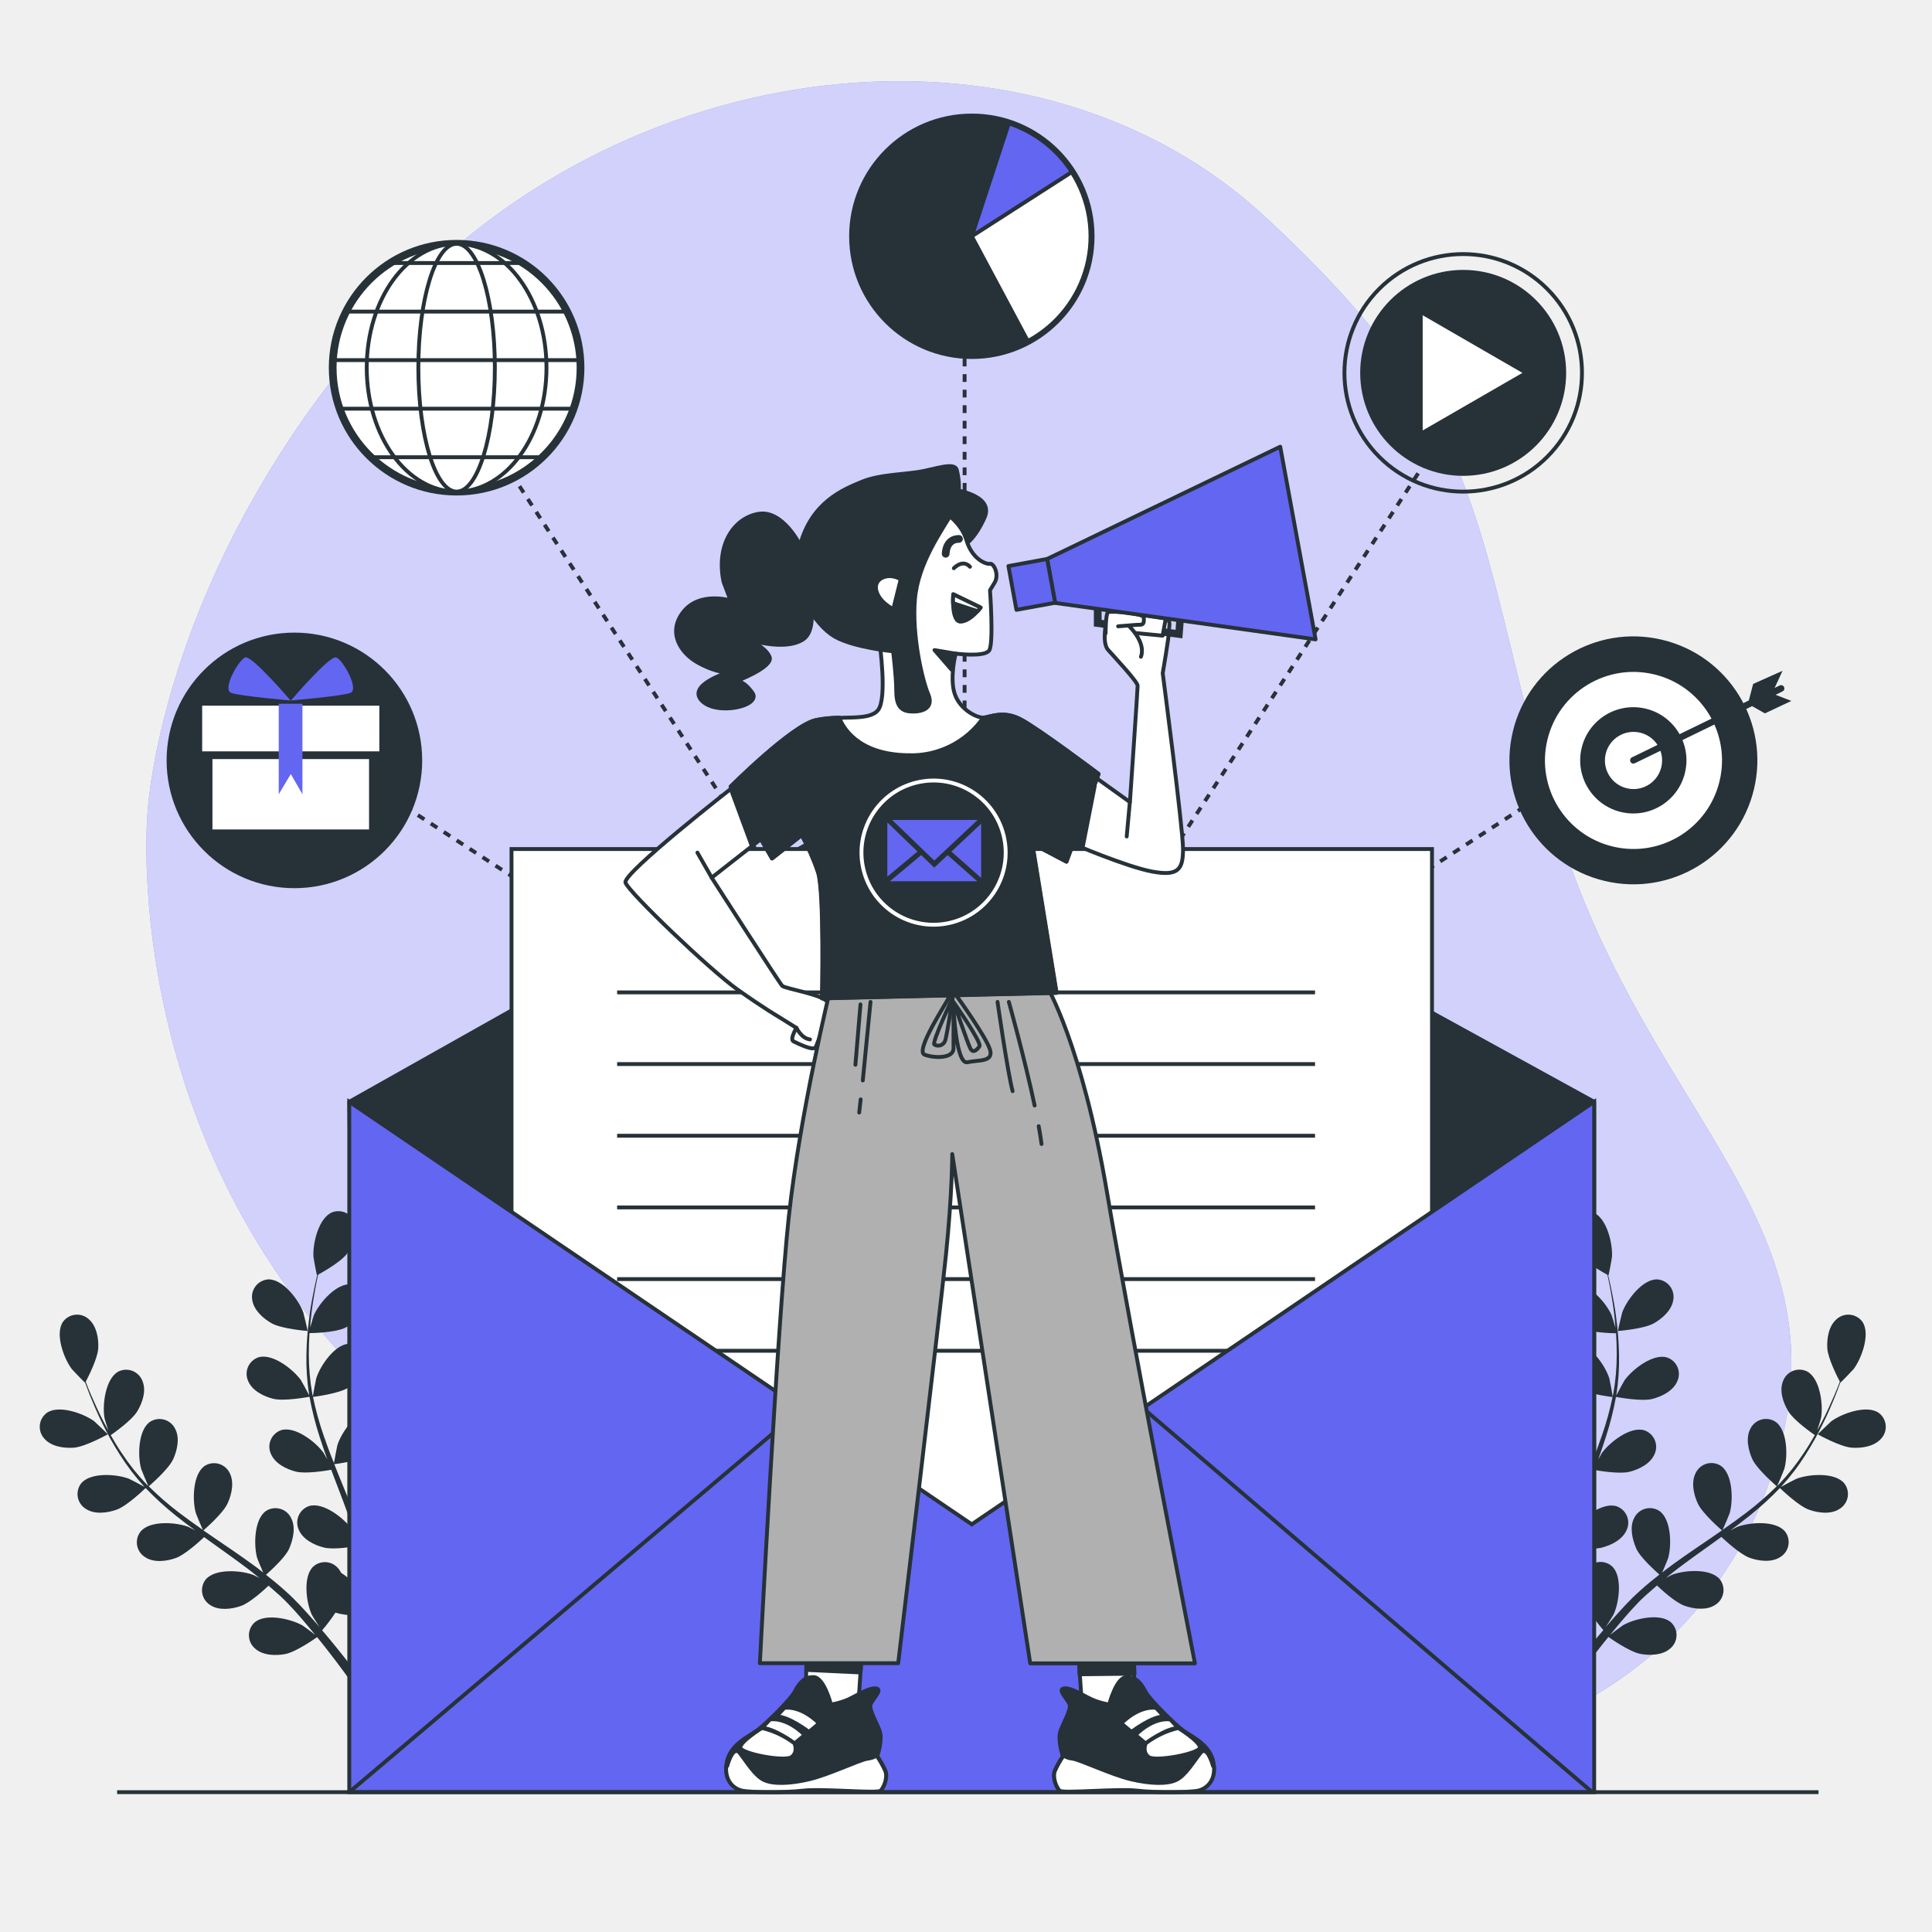
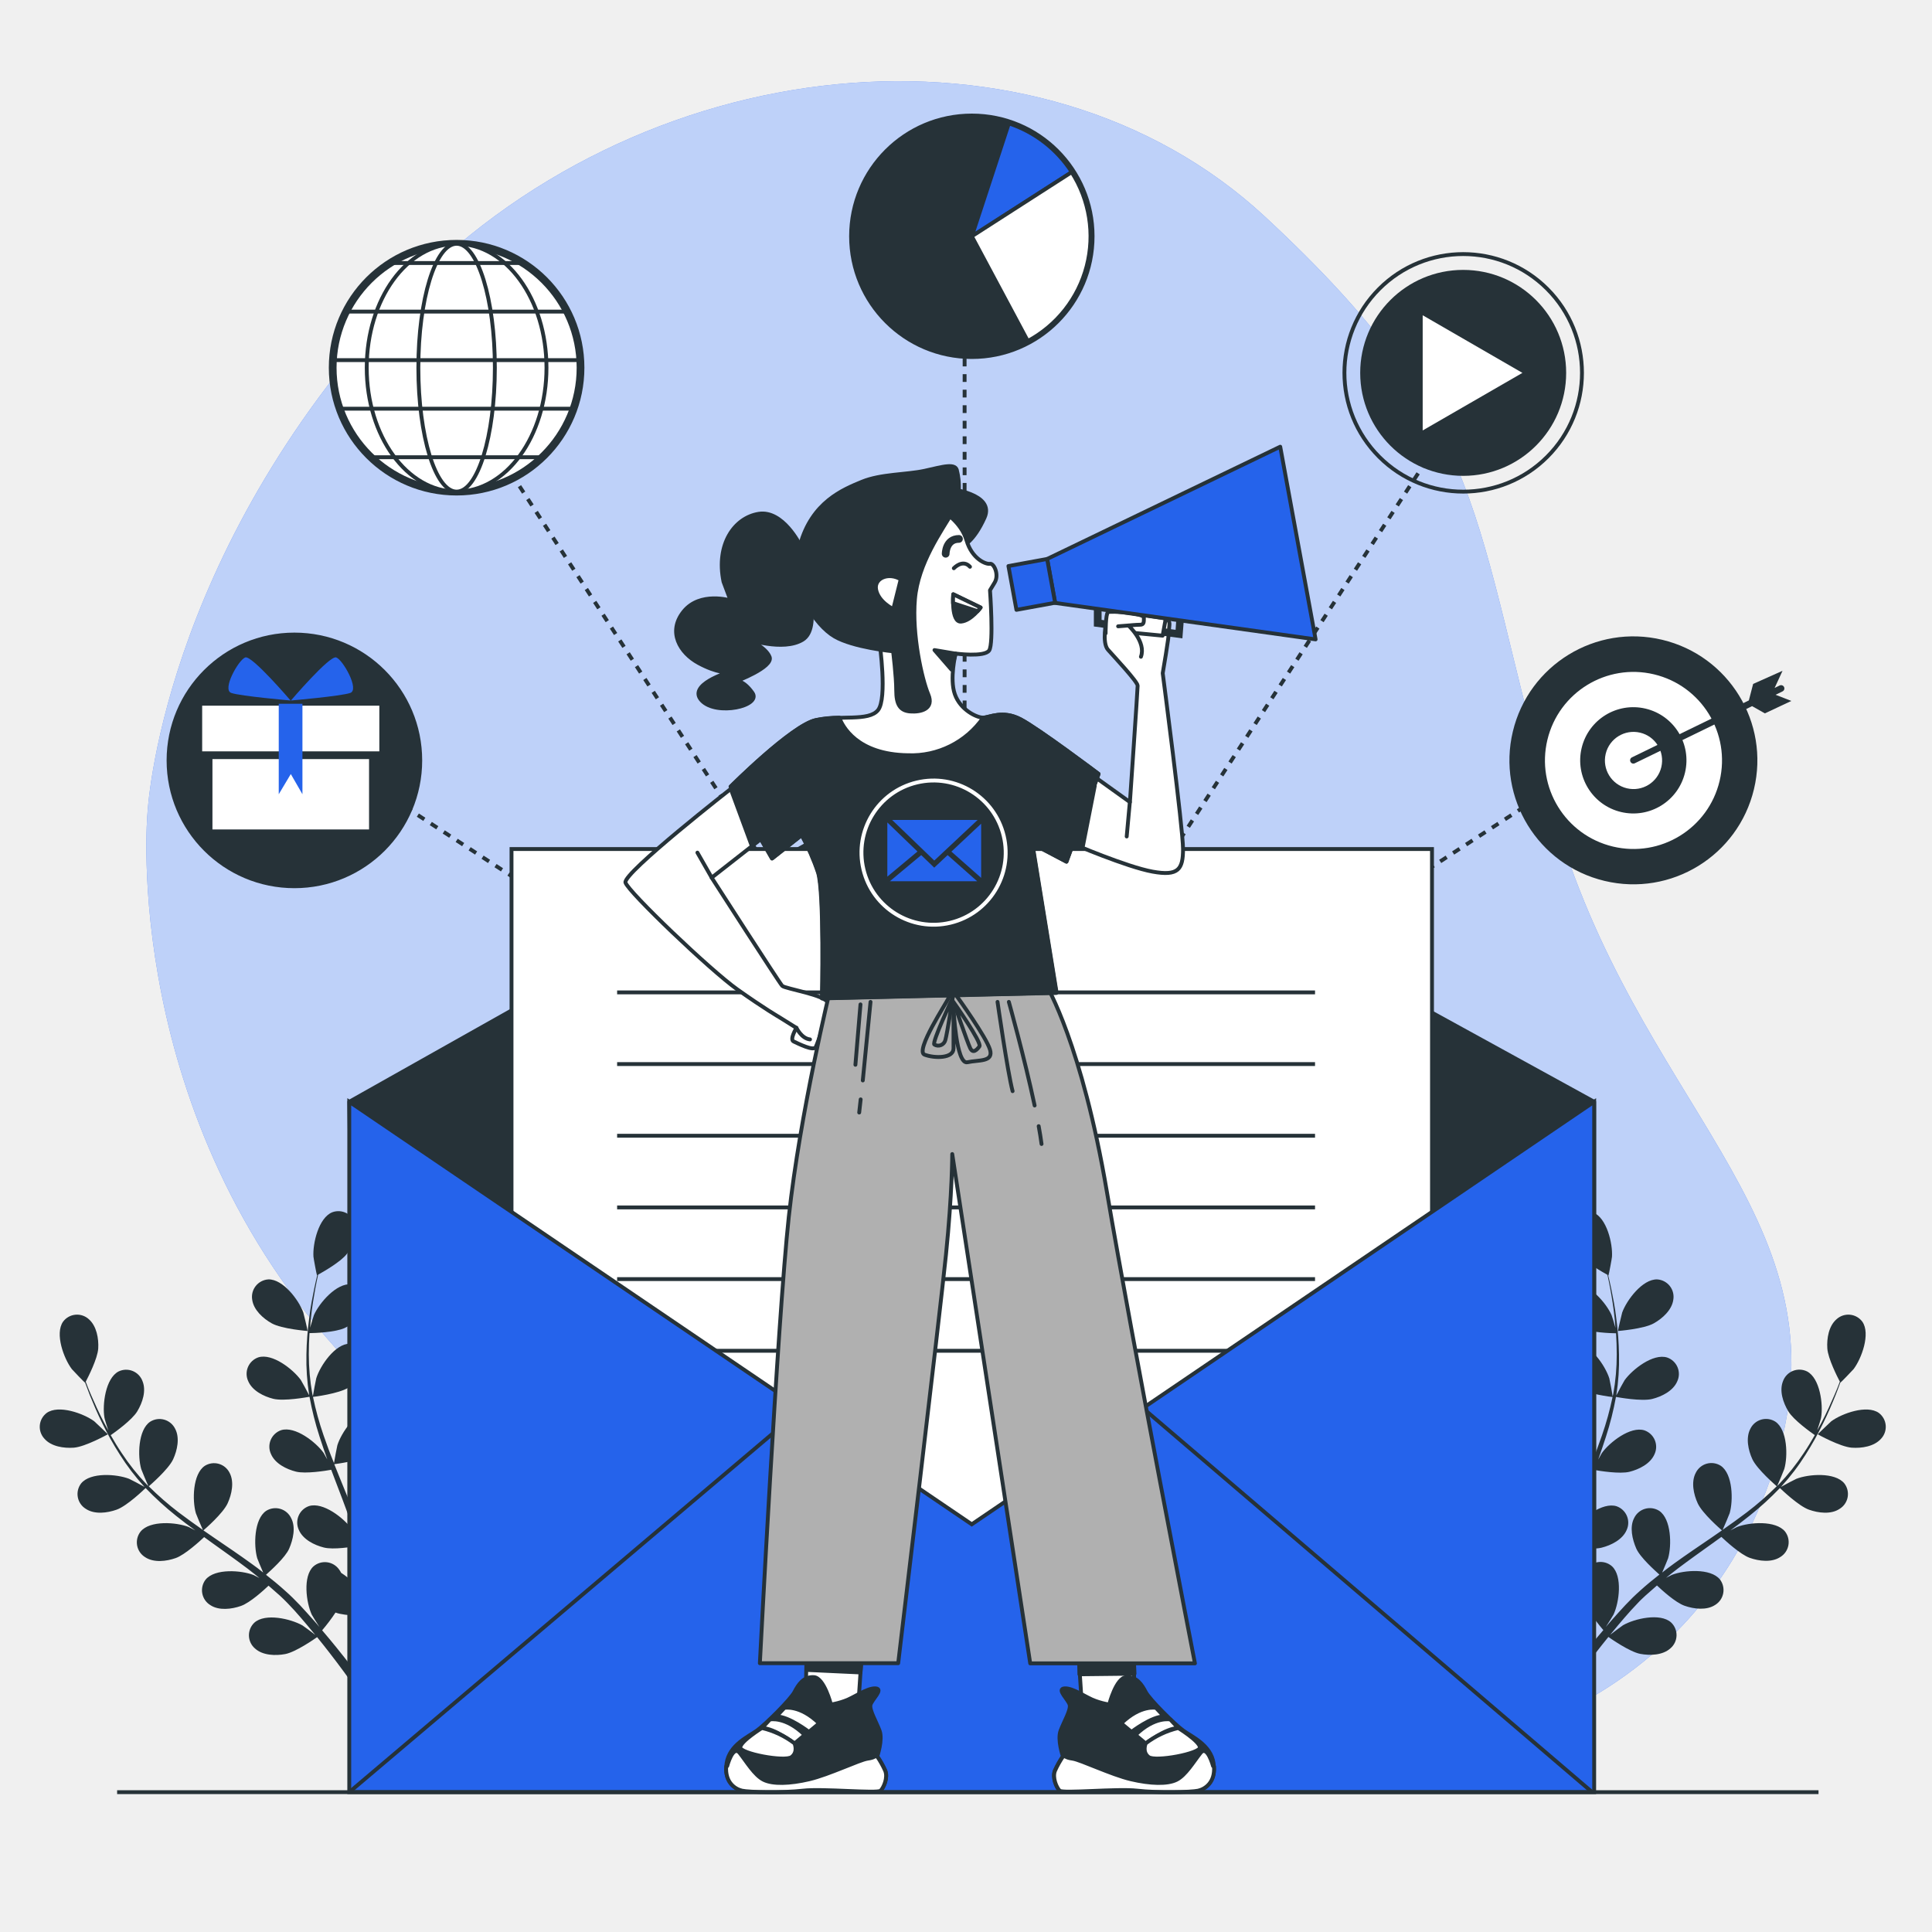
<svg xmlns="http://www.w3.org/2000/svg" viewBox="0 0 500 500">
  <g id="freepik--background-simple--inject-15">
-     <path d="M38.16,210.57S30.94,289,89.6,351.89s148.49,81.68,221,98.83,133.78-14.83,150-75.93-37.29-88.79-58.71-165S386.1,110.6,327.44,56.13,165.13,11.77,103.18,78,38.16,210.57,38.16,210.57Z" style="fill:#6366F1" />
+     <path d="M38.16,210.57S30.94,289,89.6,351.89s148.49,81.68,221,98.83,133.78-14.83,150-75.93-37.29-88.79-58.71-165S386.1,110.6,327.44,56.13,165.13,11.77,103.18,78,38.16,210.57,38.16,210.57Z" style="fill:#2563EB" />
    <path d="M38.16,210.57S30.94,289,89.6,351.89s148.49,81.68,221,98.83,133.78-14.83,150-75.93-37.29-88.79-58.71-165S386.1,110.6,327.44,56.13,165.13,11.77,103.18,78,38.16,210.57,38.16,210.57Z" style="fill:#fff;opacity:0.7" />
  </g>
  <g id="freepik--Plants--inject-15">
    <path d="M19.09,374.66c3-.22,8.82-3.47,8.83-3.47s-3.31-3.2-3.55-3.38c-2.73-2-9.19-4.35-12.29-2.14a4.5,4.5,0,0,0-.57,6.68C13.28,374.38,16.56,374.84,19.09,374.66Z" style="fill:#263238" />
    <path d="M30.16,390.71c2.7-.95,7.17-5.26,7.52-5.61a79.81,79.81,0,0,0,7.87,7.18c1.61,1.29,3.27,2.55,5,3.79-.86-.45-1.62-.85-1.73-.89-3.17-1.24-10-1.77-12.43,1.18A4.5,4.5,0,0,0,37.57,403c2.24,1.49,5.53,1.07,7.92.22s6.32-4.45,7.34-5.42c.65.47,1.29.95,1.94,1.41,3.13,2.24,6.27,4.46,9.28,6.73,1.06.8,2.07,1.63,3.09,2.45-.76-.4-1.4-.73-1.5-.77-3.17-1.24-10-1.77-12.43,1.18a4.51,4.51,0,0,0,1.22,6.6c2.24,1.48,5.53,1.06,7.92.22s5.94-4.11,7.15-5.25c1,.87,2,1.74,3,2.64.63.62,1.28,1.18,1.88,1.84l1.81,1.92c1.1,1.25,2.25,2.54,3.29,3.8.74.87,1.42,1.7,2.11,2.55-1-.81-3.13-2.35-3.31-2.46-3-1.7-9.63-3.27-12.46-.71a4.5,4.5,0,0,0,.2,6.7c2,1.8,5.31,1.89,7.8,1.42,2.75-.53,7.64-3.95,8.25-4.38,1.13,1.4,2.23,2.78,3.24,4.09,2.73,3.52,5,6.65,6.75,9.18l2.24-1.18c-1.86-2.56-4.28-5.78-7.22-9.4-1.15-1.43-2.41-2.93-3.71-4.46a47.49,47.49,0,0,0,3.46-4.59c2.71,1,8.28.81,9,.79.18,1.8.33,3.54.45,5.2.32,4.31.48,8.09.57,11.12l2.43-1.29c-.15-2.84-.38-6.22-.75-10-.17-1.83-.39-3.77-.64-5.77.7-.2,6.45-1.88,8.57-3.7,1.94-1.65,3.94-4.29,3.78-7a4.51,4.51,0,0,0-5.11-4.35c-3.75.61-6.72,6.8-7.23,10.16,0,.2-.12,2.39-.15,3.77-.1-.81-.2-1.6-.31-2.44-.23-1.66-.5-3.31-.78-5.08q-.25-1.27-.51-2.58c-.15-.87-.42-1.76-.63-2.65-.52-2.06-1.16-4.11-1.84-6.17,1.45-.19,6.59-1,8.76-2.31s4.54-3.65,4.79-6.32a4.52,4.52,0,0,0-4.39-5.08c-3.8,0-7.67,5.71-8.69,9-.06.21-.53,2.62-.76,3.95-.42-1.24-.83-2.47-1.3-3.7-1.34-3.56-2.82-7.12-4.27-10.68l-1.31-3.27c.52-.07,6.65-.86,9.08-2.36,2.16-1.34,4.54-3.65,4.78-6.32A4.51,4.51,0,0,0,96,365.08c-3.81,0-7.68,5.71-8.69,8.95-.08.25-.74,3.72-.87,4.61-1-2.4-1.89-4.81-2.71-7.21A80,80,0,0,1,81,361.51c.24,0,6.65-.83,9.14-2.37,2.15-1.34,4.53-3.65,4.78-6.32a4.51,4.51,0,0,0-4.38-5.08c-3.81,0-7.68,5.71-8.69,8.95-.08.26-.8,4-.88,4.68,0-.2-.1-.39-.14-.59a58.55,58.55,0,0,1-.91-10.28c0-1.9.06-3.72.18-5.49,1.21,0,6.73-.2,9.13-1.34s4.9-3.13,5.45-5.76a4.52,4.52,0,0,0-3.8-5.53c-3.79-.38-8.26,4.83-9.63,7.95-.07.17-.64,2-1,3.29.07-.79.12-1.62.2-2.38.29-2.87.74-5.47,1.15-7.78.24-1.31.49-2.48.73-3.58,1.18-.65,5.87-3.3,7.44-5.38s2.92-5,2.18-7.62A4.51,4.51,0,0,0,86,313.73c-3.54,1.4-5.1,8.09-4.88,11.48,0,.3.85,4.85.91,4.81l.07,0c-.25,1.05-.51,2.18-.77,3.43-.46,2.3-1,4.9-1.32,7.77a79.8,79.8,0,0,0-.71,9.31,58.79,58.79,0,0,0,.7,10.43s0,.08,0,.12c-.5-1-2-3.74-2.14-3.93-2-2.78-7.37-7-11-5.87a4.51,4.51,0,0,0-2.62,6.17c1.05,2.47,4,3.94,6.49,4.56,2.78.69,8.88-.44,9.37-.53a79.14,79.14,0,0,0,2.6,10.32c.63,2,1.32,3.94,2,5.9-.46-.85-.88-1.6-.95-1.7-2-2.78-7.37-7-11-5.87a4.51,4.51,0,0,0-2.62,6.17c1.05,2.48,4,3.94,6.48,4.56s7.73-.23,9.11-.48c.29.75.56,1.5.85,2.25,1.37,3.6,2.76,7.18,4,10.73.44,1.25.83,2.5,1.23,3.75-.41-.75-.77-1.38-.83-1.47-2-2.78-7.38-7-11-5.87a4.51,4.51,0,0,0-2.63,6.17c1.06,2.47,4,3.94,6.49,4.56s7.22-.16,8.86-.44c.37,1.29.74,2.58,1,3.85.18.87.42,1.7.56,2.58s.3,1.74.45,2.59c.22,1.66.47,3.37.65,5,.13,1.13.24,2.21.35,3.29-.43-1.25-1.31-3.68-1.41-3.88a17.59,17.59,0,0,0-6-6.44,5.69,5.69,0,0,0-.52-.85,4.51,4.51,0,0,0-6.66-.81c-2.8,2.58-1.85,9.38-.43,12.47.09.18,1.22,2.05,2,3.22-.54-.62-1-1.23-1.61-1.86-1.1-1.26-2.24-2.49-3.45-3.81l-1.85-1.88c-.6-.63-1.32-1.23-2-1.86-1.57-1.42-3.23-2.79-4.93-4.12,1.1-1,5-4.45,6-6.77s1.77-5.54.5-7.91A4.5,4.5,0,0,0,68.89,391c-3.16,2.13-3.26,9-2.32,12.27.06.2,1,2.47,1.54,3.7-1-.79-2-1.59-3.12-2.36-3.08-2.23-6.28-4.39-9.45-6.55l-2.9-2c.4-.34,5.07-4.38,6.27-7,1.06-2.31,1.77-5.54.5-7.91A4.49,4.49,0,0,0,53,379.36c-3.16,2.12-3.26,9-2.31,12.26.07.24,1.43,3.51,1.81,4.32-2.12-1.48-4.22-3-6.24-4.52a79.82,79.82,0,0,1-7.76-6.76c.18-.16,5.09-4.36,6.31-7,1.06-2.3,1.78-5.54.51-7.91a4.51,4.51,0,0,0-6.46-1.81c-3.16,2.13-3.26,9-2.31,12.26.07.26,1.54,3.77,1.85,4.38l-.44-.41a57.56,57.56,0,0,1-6.43-8.07c-1.07-1.58-2-3.14-2.88-4.68,1-.69,5.5-3.89,6.87-6.16s2.37-5.31,1.37-7.8a4.51,4.51,0,0,0-6.22-2.52c-3.37,1.77-4.22,8.59-3.64,11.94,0,.18.55,2,1,3.31-.38-.7-.79-1.42-1.14-2.1-1.34-2.55-2.41-5-3.34-7.11-.51-1.23-1-2.35-1.36-3.4.62-1.18,3.07-6,3.23-8.58S25,343.17,23,341.42a4.51,4.51,0,0,0-6.68.63c-2.18,3.12.21,9.56,2.27,12.27.18.24,3.38,3.57,3.41,3.51l0-.07c.37,1,.78,2.11,1.24,3.29.89,2.17,1.91,4.62,3.19,7.21A79.58,79.58,0,0,0,31,376.42a59,59,0,0,0,6.33,8.31l.09.09c-1-.56-3.73-2-4-2.1-3.17-1.24-10-1.77-12.42,1.18a4.5,4.5,0,0,0,1.21,6.59C24.48,392,27.76,391.56,30.16,390.71Z" style="fill:#263238" />
    <path d="M79.6,344.46c.07,0-1-4.5-1.1-4.78-1.15-3.2-5.26-8.7-9.07-8.57a4.52,4.52,0,0,0-4.16,5.26c.37,2.67,2.84,4.87,5.06,6.11C72.93,343.94,79.59,344.46,79.6,344.46Z" style="fill:#263238" />
    <path d="M479.23,374.66c-3-.22-8.82-3.47-8.82-3.47s3.31-3.2,3.54-3.38c2.73-2,9.2-4.35,12.3-2.14a4.5,4.5,0,0,1,.56,6.68C485,374.38,481.76,374.84,479.23,374.66Z" style="fill:#263238" />
    <path d="M468.17,390.71c-2.7-.95-7.17-5.26-7.53-5.61a78.69,78.69,0,0,1-7.87,7.18c-1.61,1.29-3.27,2.55-4.95,3.79.85-.45,1.62-.85,1.73-.89,3.17-1.24,10-1.77,12.42,1.18a4.5,4.5,0,0,1-1.22,6.59c-2.24,1.49-5.52,1.07-7.92.22s-6.32-4.45-7.33-5.42l-1.95,1.41c-3.13,2.24-6.26,4.46-9.27,6.73-1.06.8-2.08,1.63-3.1,2.45.76-.4,1.4-.73,1.51-.77,3.16-1.24,10-1.77,12.42,1.18a4.51,4.51,0,0,1-1.22,6.6c-2.24,1.48-5.53,1.06-7.92.22s-5.94-4.11-7.15-5.25c-1,.87-2,1.74-3,2.64-.64.62-1.29,1.18-1.89,1.84s-1.21,1.28-1.8,1.92c-1.11,1.25-2.25,2.54-3.3,3.8-.73.87-1.42,1.7-2.11,2.55,1.05-.81,3.13-2.35,3.32-2.46,2.94-1.7,9.63-3.27,12.45-.71a4.5,4.5,0,0,1-.2,6.7c-2,1.8-5.3,1.89-7.8,1.42-2.74-.53-7.63-3.95-8.24-4.38-1.14,1.4-2.23,2.78-3.25,4.09-2.72,3.52-5,6.65-6.75,9.18L404,435.73c1.86-2.56,4.29-5.78,7.22-9.4,1.15-1.43,2.41-2.93,3.72-4.46a48.72,48.72,0,0,1-3.47-4.59c-2.71,1-8.28.81-9,.79-.17,1.8-.33,3.54-.45,5.2-.32,4.31-.48,8.09-.56,11.12l-2.44-1.29c.15-2.84.39-6.22.75-10,.18-1.83.4-3.77.64-5.77-.7-.2-6.44-1.88-8.57-3.7-1.93-1.65-3.93-4.29-3.77-7a4.5,4.5,0,0,1,5.1-4.35c3.76.61,6.72,6.8,7.23,10.16,0,.2.12,2.39.15,3.77.11-.81.2-1.6.32-2.44.22-1.66.49-3.31.78-5.08.16-.85.33-1.71.5-2.58s.42-1.76.63-2.65c.53-2.06,1.16-4.11,1.84-6.17-1.45-.19-6.59-1-8.76-2.31s-4.54-3.65-4.78-6.32a4.51,4.51,0,0,1,4.38-5.08c3.81,0,7.68,5.71,8.69,9,.07.21.53,2.62.76,3.95.42-1.24.84-2.47,1.3-3.7,1.35-3.56,2.82-7.12,4.27-10.68.45-1.09.88-2.18,1.31-3.27-.51-.07-6.65-.86-9.08-2.36-2.15-1.34-4.53-3.65-4.78-6.32a4.51,4.51,0,0,1,4.38-5.08c3.81,0,7.68,5.71,8.7,8.95.07.25.74,3.72.86,4.61,1-2.4,1.89-4.81,2.72-7.21a79.88,79.88,0,0,0,2.74-9.92c-.24,0-6.64-.83-9.13-2.37-2.16-1.34-4.54-3.65-4.79-6.32a4.52,4.52,0,0,1,4.39-5.08c3.81,0,7.67,5.71,8.69,8.95.08.26.79,4,.87,4.68,0-.2.11-.39.14-.59a57.61,57.61,0,0,0,.91-10.28c0-1.9-.06-3.72-.18-5.49-1.21,0-6.73-.2-9.12-1.34s-4.91-3.13-5.45-5.76a4.51,4.51,0,0,1,3.8-5.53c3.79-.38,8.26,4.83,9.62,7.95.08.17.64,2,1,3.29-.07-.79-.12-1.62-.2-2.38-.29-2.87-.73-5.47-1.15-7.78-.24-1.31-.49-2.48-.73-3.58-1.17-.65-5.86-3.3-7.43-5.38s-2.92-5-2.19-7.62a4.51,4.51,0,0,1,5.92-3.15c3.54,1.4,5.1,8.09,4.88,11.48,0,.3-.85,4.85-.91,4.81l-.07,0c.25,1.05.52,2.18.78,3.43.46,2.3,1,4.9,1.32,7.77a79.89,79.89,0,0,1,.7,9.31,58.76,58.76,0,0,1-.69,10.43l0,.12c.5-1,2-3.74,2.14-3.93,2-2.78,7.37-7,11-5.87a4.5,4.5,0,0,1,2.62,6.17c-1.05,2.47-4,3.94-6.48,4.56-2.78.69-8.89-.44-9.38-.53a79.14,79.14,0,0,1-2.6,10.32c-.63,2-1.32,3.94-2,5.9.46-.85.88-1.6.95-1.7,2-2.78,7.38-7,11-5.87a4.51,4.51,0,0,1,2.63,6.17c-1.06,2.48-4,3.94-6.49,4.56s-7.73-.23-9.11-.48l-.84,2.25c-1.38,3.6-2.77,7.18-4,10.73-.44,1.25-.83,2.5-1.22,3.75.41-.75.76-1.38.82-1.47,2-2.78,7.38-7,11-5.87a4.51,4.51,0,0,1,2.62,6.17c-1.06,2.47-4,3.94-6.49,4.56s-7.22-.16-8.86-.44c-.36,1.29-.73,2.58-1,3.85-.18.87-.42,1.7-.55,2.58s-.3,1.74-.45,2.59c-.23,1.66-.47,3.37-.65,5-.14,1.13-.25,2.21-.36,3.29.43-1.25,1.32-3.68,1.41-3.88A17.54,17.54,0,0,1,410,407a4.41,4.41,0,0,1,.52-.85,4.5,4.5,0,0,1,6.65-.81c2.8,2.58,1.86,9.38.43,12.47-.09.18-1.22,2.05-2,3.22.54-.62,1.06-1.23,1.62-1.86,1.1-1.26,2.23-2.49,3.45-3.81l1.84-1.88c.61-.63,1.33-1.23,2-1.86,1.57-1.42,3.23-2.79,4.94-4.12-1.1-1-5-4.45-6-6.77s-1.78-5.54-.51-7.91a4.51,4.51,0,0,1,6.46-1.82c3.16,2.13,3.25,9,2.31,12.27-.06.2-1,2.47-1.54,3.7,1-.79,2.05-1.59,3.12-2.36,3.09-2.23,6.28-4.39,9.46-6.55l2.89-2c-.39-.34-5.07-4.38-6.27-7-1.06-2.31-1.77-5.54-.5-7.91a4.5,4.5,0,0,1,6.46-1.81c3.15,2.12,3.25,9,2.31,12.26-.07.24-1.43,3.51-1.82,4.32,2.13-1.48,4.23-3,6.24-4.52a78.65,78.65,0,0,0,7.76-6.76c-.18-.16-5.08-4.36-6.31-7-1.06-2.3-1.77-5.54-.5-7.91a4.5,4.5,0,0,1,6.45-1.81c3.16,2.13,3.26,9,2.31,12.26-.07.26-1.53,3.77-1.84,4.38l.44-.41a58.21,58.21,0,0,0,6.42-8.07c1.07-1.58,2-3.14,2.88-4.68-1-.69-5.5-3.89-6.86-6.16s-2.37-5.31-1.37-7.8a4.51,4.51,0,0,1,6.22-2.52c3.37,1.77,4.22,8.59,3.64,11.94,0,.18-.56,2-1,3.31.38-.7.79-1.42,1.15-2.1,1.34-2.55,2.4-5,3.33-7.11.52-1.23,1-2.35,1.37-3.4-.63-1.18-3.07-6-3.24-8.58s.35-5.81,2.38-7.56a4.51,4.51,0,0,1,6.68.63c2.18,3.12-.21,9.56-2.26,12.27-.18.24-3.39,3.57-3.42,3.51l0-.07c-.36,1-.77,2.11-1.24,3.29-.88,2.17-1.9,4.62-3.19,7.21a79.58,79.58,0,0,1-4.55,8.16,57.49,57.49,0,0,1-6.33,8.31l-.09.09c1-.56,3.73-2,4-2.1,3.16-1.24,10-1.77,12.42,1.18a4.5,4.5,0,0,1-1.22,6.59C473.85,392,470.56,391.56,468.17,390.71Z" style="fill:#263238" />
    <path d="M418.73,344.46c-.07,0,1-4.5,1.09-4.78,1.15-3.2,5.27-8.7,9.07-8.57a4.51,4.51,0,0,1,4.16,5.26c-.36,2.67-2.84,4.87-5.05,6.11C425.4,343.94,418.73,344.46,418.73,344.46Z" style="fill:#263238" />
  </g>
  <g id="freepik--Icons--inject-15">
    <line x1="92.23" y1="200.6" x2="93.06" y2="201.15" style="fill:none;stroke:#263238;stroke-miterlimit:10" />
    <line x1="94.74" y1="202.24" x2="247.97" y2="301.87" style="fill:none;stroke:#263238;stroke-miterlimit:10;stroke-dasharray:1.998,1.998" />
    <polyline points="248.81 302.42 249.64 302.96 249.1 302.13" style="fill:none;stroke:#263238;stroke-miterlimit:10" />
    <line x1="248.02" y1="300.46" x2="116.58" y2="98.36" style="fill:none;stroke:#263238;stroke-miterlimit:10;stroke-dasharray:1.984,1.984" />
    <line x1="116.03" y1="97.53" x2="115.49" y2="96.69" style="fill:none;stroke:#263238;stroke-miterlimit:10" />
    <line x1="407.06" y1="200.6" x2="406.23" y2="201.15" style="fill:none;stroke:#263238;stroke-miterlimit:10" />
    <line x1="404.55" y1="202.24" x2="251.32" y2="301.87" style="fill:none;stroke:#263238;stroke-miterlimit:10;stroke-dasharray:1.998,1.998" />
    <polyline points="250.48 302.42 249.64 302.96 250.19 302.13" style="fill:none;stroke:#263238;stroke-miterlimit:10" />
    <line x1="251.27" y1="300.46" x2="382.71" y2="98.36" style="fill:none;stroke:#263238;stroke-miterlimit:10;stroke-dasharray:1.984,1.984" />
    <line x1="383.25" y1="97.53" x2="383.8" y2="96.69" style="fill:none;stroke:#263238;stroke-miterlimit:10" />
    <line x1="249.64" y1="65.67" x2="249.64" y2="66.67" style="fill:none;stroke:#263238;stroke-miterlimit:10" />
    <line x1="249.64" y1="68.68" x2="249.64" y2="300.96" style="fill:none;stroke:#263238;stroke-miterlimit:10;stroke-dasharray:2.011,2.011" />
    <line x1="249.64" y1="301.96" x2="249.64" y2="302.96" style="fill:none;stroke:#263238;stroke-miterlimit:10" />
    <circle cx="251.51" cy="61.15" r="30.75" style="fill:#263238;stroke:#263238;stroke-miterlimit:10;stroke-width:2px" />
-     <path d="M251.51,61.15l25.88-16.6a30.82,30.82,0,0,0-16.3-12.62Z" style="fill:#6366F1;stroke:#263238;stroke-miterlimit:10" />
+     <path d="M251.51,61.15l25.88-16.6a30.82,30.82,0,0,0-16.3-12.62Z" style="fill:#2563EB;stroke:#263238;stroke-miterlimit:10" />
    <path d="M251.51,61.15,266,88.26a30.75,30.75,0,0,0,11.35-43.71Z" style="fill:#fff;stroke:#263238;stroke-miterlimit:10" />
    <circle cx="378.67" cy="96.5" r="30.74" transform="translate(42.68 296.02) rotate(-45)" style="fill:none;stroke:#263238;stroke-miterlimit:10" />
    <circle cx="378.67" cy="96.5" r="26.65" style="fill:#263238" />
    <polygon points="394 96.5 368.19 81.59 368.19 111.4 394 96.5" style="fill:#fff" />
    <circle cx="422.72" cy="196.79" r="32.08" transform="translate(132.88 562.03) rotate(-76.53)" style="fill:#263238" />
    <circle cx="422.72" cy="196.79" r="22.91" transform="translate(133.22 562.31) rotate(-76.58)" style="fill:#fff" />
    <circle cx="422.72" cy="196.79" r="13.75" transform="translate(133.56 562.58) rotate(-76.64)" style="fill:#263238" />
    <circle cx="422.72" cy="196.79" r="7.4" transform="translate(133.8 562.77) rotate(-76.67)" style="fill:#fff" />
    <path d="M463.6,181.4l-4.08-1.59,1.78-.87a.85.85,0,1,0-.74-1.53l-1.29.63,2.05-4.44L453.71,177l-1.11,4.27L422.35,196a.85.85,0,0,0-.39,1.14.83.83,0,0,0,1.13.39l30.35-14.78,3.31,1.87Z" style="fill:#263238" />
    <circle cx="118.17" cy="95.16" r="32.07" style="fill:#fff;stroke:#263238;stroke-miterlimit:10;stroke-width:2px" />
    <ellipse cx="118.17" cy="95.16" rx="23.26" ry="32.07" style="fill:#fff;stroke:#263238;stroke-miterlimit:10" />
    <ellipse cx="118.17" cy="95.16" rx="9.9" ry="32.07" style="fill:#fff;stroke:#263238;stroke-miterlimit:10" />
    <line x1="101.18" y1="68.07" x2="135.73" y2="68.07" style="fill:none;stroke:#263238;stroke-miterlimit:10" />
    <line x1="89.56" y1="80.64" x2="146.73" y2="80.64" style="fill:none;stroke:#263238;stroke-miterlimit:10" />
    <line x1="86.26" y1="93.2" x2="150.18" y2="93.2" style="fill:none;stroke:#263238;stroke-miterlimit:10" />
    <line x1="87.67" y1="105.77" x2="148.3" y2="105.77" style="fill:none;stroke:#263238;stroke-miterlimit:10" />
    <line x1="96.31" y1="118.33" x2="140.6" y2="118.33" style="fill:none;stroke:#263238;stroke-miterlimit:10" />
    <circle cx="76.19" cy="196.79" r="32.07" style="fill:#263238;stroke:#263238;stroke-miterlimit:10;stroke-width:2px" />
    <rect x="53.98" y="181.63" width="42.53" height="34.03" style="fill:#fff;stroke:#263238;stroke-miterlimit:10;stroke-width:2px" />
    <rect x="51.32" y="181.63" width="47.85" height="13.82" style="fill:#fff;stroke:#263238;stroke-miterlimit:10;stroke-width:2px" />
-     <path d="M75.2,181.29s-10-11.71-11.71-11.15-6.13,8.36-3.62,9.2S75.2,181.29,75.2,181.29Z" style="fill:#6366F1" />
-     <path d="M75.29,181.29s10-11.71,11.71-11.15,6.14,8.36,3.63,9.2S75.29,181.29,75.29,181.29Z" style="fill:#6366F1" />
-     <polygon points="78.27 205.55 75.26 200.32 72.14 205.55 72.14 182.13 78.27 182.13 78.27 205.55" style="fill:#6366F1" />
+     <path d="M75.2,181.29s-10-11.71-11.71-11.15-6.13,8.36-3.62,9.2S75.2,181.29,75.2,181.29Z" style="fill:#2563EB" />
+     <path d="M75.29,181.29s10-11.71,11.71-11.15,6.14,8.36,3.63,9.2S75.29,181.29,75.29,181.29Z" style="fill:#2563EB" />
+     <polygon points="78.27 205.55 75.26 200.32 72.14 205.55 72.14 182.13 78.27 182.13 78.27 205.55" style="fill:#2563EB" />
  </g>
  <g id="freepik--Mail--inject-15">
    <polygon points="90.39 285.14 249.53 195.57 412.57 285.14 412.57 414.99 92.35 414.99 90.39 285.14" style="fill:#263238;stroke:#263238;stroke-linecap:round;stroke-linejoin:round" />
    <rect x="132.38" y="219.73" width="238.22" height="211.86" style="fill:#fff;stroke:#263238;stroke-miterlimit:10" />
    <line x1="159.71" y1="256.83" x2="340.33" y2="256.83" style="fill:none;stroke:#263238;stroke-miterlimit:10" />
    <line x1="159.71" y1="275.38" x2="340.33" y2="275.38" style="fill:none;stroke:#263238;stroke-miterlimit:10" />
    <line x1="159.71" y1="293.93" x2="340.33" y2="293.93" style="fill:none;stroke:#263238;stroke-miterlimit:10" />
    <line x1="159.71" y1="312.48" x2="340.33" y2="312.48" style="fill:none;stroke:#263238;stroke-miterlimit:10" />
    <line x1="159.71" y1="331.03" x2="340.33" y2="331.03" style="fill:none;stroke:#263238;stroke-miterlimit:10" />
    <line x1="159.71" y1="349.58" x2="340.33" y2="349.58" style="fill:none;stroke:#263238;stroke-miterlimit:10" />
-     <polygon points="412.57 463.81 90.39 463.81 90.39 285.14 251.49 394.49 412.57 285.14 412.57 463.81" style="fill:#6366F1;stroke:#263238;stroke-miterlimit:10" />
+     <polygon points="412.57 463.81 90.39 463.81 90.39 285.14 251.49 394.49 412.57 285.14 412.57 463.81" style="fill:#2563EB;stroke:#263238;stroke-miterlimit:10" />
    <line x1="90.39" y1="463.81" x2="207.53" y2="364.6" style="fill:none;stroke:#263238;stroke-miterlimit:10" />
    <line x1="412.06" y1="463.81" x2="295.79" y2="364.44" style="fill:none;stroke:#263238;stroke-miterlimit:10" />
  </g>
  <g id="freepik--Character--inject-15">
    <path d="M286.33,160.67s-1.21,5.66.41,7.48,7.68,8.29,7.68,9.3-2,30.13-2,30.13l-9.3-6.67-5.66,17.39s14.15,6.07,20.83,7.28,7.88-.61,7.88-5.86-5.26-45.5-5.26-45.5,1.62-9.3,1.62-10.92.61-2.43-.81-3.24-12.94-2-12.94-2S286.33,159.05,286.33,160.67Z" style="fill:#fff;stroke:#263238;stroke-linecap:round;stroke-linejoin:round" />
    <polygon points="283.33 203.36 280.26 218.94 277.44 218.3 283.33 203.36" style="fill:#263238;stroke:#263238;stroke-linecap:round;stroke-linejoin:round" />
    <path d="M306,165.21l-22.91-3.08v-5.71a1,1,0,0,1,2,0v4L304.24,163l.33-4.62a1,1,0,1,1,1.95.14Z" style="fill:#263238" />
    <polygon points="288.36 163.3 300.89 164.51 301.7 160.06 288.76 158.04 288.36 163.3" style="fill:#fff;stroke:#263238;stroke-linecap:round;stroke-linejoin:round" />
    <path d="M286.13,163.91s0-5.06.61-5.46,9.3.2,9.3,1.41,0,1.82-1,1.82-3,.2-3,.2,4.65,4.25,3.23,8.09" style="fill:#fff;stroke:#263238;stroke-linecap:round;stroke-linejoin:round" />
    <line x1="292.4" y1="207.58" x2="291.59" y2="216.48" style="fill:none;stroke:#263238;stroke-linecap:round;stroke-linejoin:round" />
    <path d="M189.71,203.7S161.13,226,161.87,228.41s21.94,22.68,28.95,27.65,10.88,7.2,10.88,7.2l4.42,2.76s-1.84,3-.73,3.51,5.16,2.58,5.71,1.47,3.51-9.4,3.14-11.43-11.07-3.69-11.8-4.43-18.26-28-18.26-28l13.65-10.69Z" style="fill:#fff;stroke:#263238;stroke-linecap:round;stroke-linejoin:round" />
    <polygon points="189.22 204.44 194.41 218.51 197.83 216.42 189.22 204.44" style="fill:#263238;stroke:#263238;stroke-linecap:round;stroke-linejoin:round" />
    <path d="M206.12,266s1.3,2.77,3.51,3" style="fill:none;stroke:#263238;stroke-linecap:round;stroke-linejoin:round" />
    <line x1="184.18" y1="227.11" x2="180.49" y2="220.66" style="fill:none;stroke:#263238;stroke-linecap:round;stroke-linejoin:round" />
    <polygon points="208.71 429.02 208.41 445.41 221.84 445.7 223.03 427.84 208.71 429.02" style="fill:#fff;stroke:#263238;stroke-linecap:round;stroke-linejoin:round" />
    <polygon points="208.76 428.13 208.76 432.18 222.69 432.83 223.01 428.62 208.76 428.13" style="fill:#263238;stroke:#263238;stroke-linecap:round;stroke-linejoin:round" />
    <path d="M215.05,441.13s-1.77-6.94-4.43-7.09-4,1.92-5,3.84-7.53,8.41-9.75,10-7.08,3.69-7.82,8.41,2.06,6.65,4,7.09,10.63.59,15.8,0,19.26.81,20.08,0,1.92-3.4,1.18-5.17a24,24,0,0,0-2.07-3.69s1.48-4.28.59-6.64-2.66-5.32-2.36-6.65,3.54-4.13,1.33-4.28-5.76,2.51-8,3.25A19.41,19.41,0,0,1,215.05,441.13Z" style="fill:#263238;stroke:#263238;stroke-linecap:round;stroke-linejoin:round" />
    <path d="M224.5,455.15c-2.07.3-10,4.13-15.06,5.32s-9.44,1.32-11.81.14-4.43-4.72-6.2-6.94-3.24,3.4-3.24,3.4l-.25.11c-.3,4.11,2.28,5.82,4.08,6.24s10.63.59,15.8,0,19.26.81,20.08,0,1.92-3.4,1.18-5.17a24,24,0,0,0-2.07-3.69C226.13,454.41,226.57,454.86,224.5,455.15Z" style="fill:#fff;stroke:#263238;stroke-linecap:round;stroke-linejoin:round" />
    <path d="M203,442s4-.88,9,4l-2.65,2.21s-5.17-4-8.42-4Z" style="fill:#fff;stroke:#263238;stroke-linecap:round;stroke-linejoin:round" />
    <path d="M199.26,445s4-.89,9,4l-2.65,2.22s-5.17-4-8.42-4Z" style="fill:#fff;stroke:#263238;stroke-linecap:round;stroke-linejoin:round" />
    <line x1="210.92" y1="444.52" x2="215.05" y2="441.13" style="fill:none;stroke:#263238;stroke-linecap:round;stroke-linejoin:round" />
    <path d="M205.61,451.17s1,2.21-.74,3.54-13.44-.89-13.29-2.51,5.61-5,5.61-5A22.59,22.59,0,0,1,205.61,451.17Z" style="fill:#fff;stroke:#263238;stroke-linecap:round;stroke-linejoin:round" />
    <polygon points="293.42 429.02 293.71 445.41 280.28 445.7 279.1 427.84 293.42 429.02" style="fill:#fff;stroke:#263238;stroke-linecap:round;stroke-linejoin:round" />
    <polygon points="279.36 430.88 279.36 433.31 293.61 433.15 293.45 429.59 279.04 429.43 279.36 430.88" style="fill:#263238;stroke:#263238;stroke-linecap:round;stroke-linejoin:round" />
    <path d="M287.07,441.13s1.77-6.94,4.43-7.09,4,1.92,5,3.84,7.53,8.41,9.74,10,7.09,3.69,7.82,8.41-2.06,6.65-4,7.09-10.63.59-15.8,0-19.26.81-20.07,0-1.92-3.4-1.19-5.17a24,24,0,0,1,2.07-3.69s-1.48-4.28-.59-6.64,2.66-5.32,2.36-6.65-3.54-4.13-1.33-4.28,5.76,2.51,8,3.25A19.23,19.23,0,0,0,287.07,441.13Z" style="fill:#263238;stroke:#263238;stroke-linecap:round;stroke-linejoin:round" />
    <path d="M277.62,455.15c2.07.3,10,4.13,15.06,5.32s9.45,1.32,11.81.14,4.43-4.72,6.2-6.94,3.25,3.4,3.25,3.4l.24.11c.3,4.11-2.28,5.82-4.08,6.24s-10.63.59-15.8,0-19.26.81-20.07,0-1.92-3.4-1.19-5.17a24,24,0,0,1,2.07-3.69C276,454.41,275.55,454.86,277.62,455.15Z" style="fill:#fff;stroke:#263238;stroke-linecap:round;stroke-linejoin:round" />
    <path d="M299.17,442s-4-.88-9,4l2.66,2.21s5.16-4,8.41-4Z" style="fill:#fff;stroke:#263238;stroke-linecap:round;stroke-linejoin:round" />
    <path d="M302.86,445s-4-.89-9,4l2.66,2.22s5.16-4,8.41-4Z" style="fill:#fff;stroke:#263238;stroke-linecap:round;stroke-linejoin:round" />
    <line x1="291.2" y1="444.52" x2="287.07" y2="441.13" style="fill:none;stroke:#263238;stroke-linecap:round;stroke-linejoin:round" />
    <path d="M296.52,451.17s-1,2.21.73,3.54,13.44-.89,13.29-2.51-5.61-5-5.61-5A22.51,22.51,0,0,0,296.52,451.17Z" style="fill:#fff;stroke:#263238;stroke-linecap:round;stroke-linejoin:round" />
    <path d="M214.88,256s-7.81,31.89-10.74,58.91-7.49,115.53-7.49,115.53h35.8s10.74-89.83,12.37-105.77,1.62-26,1.62-26l20.18,131.81h42.63s-16.27-83.64-22.78-122-15.62-53.37-15.62-53.37Z" style="fill:#b0b0b0;stroke:#263238;stroke-linecap:round;stroke-linejoin:round" />
    <path d="M245.47,258.31c-.31.93-8.79,13.67-6.19,14.64s7.49,1,7.49-1.62V260.91s.65,14.65,3.58,14,6.83,0,5.86-3.26S247.75,258,247.75,258,246.44,255.38,245.47,258.31Z" style="fill:#b0b0b0;stroke:#263238;stroke-linecap:round;stroke-linejoin:round" />
    <path d="M246.81,259.38s7.38,10.48,6.67,11.43-1.67,1.9-2.38.48S246.81,259.38,246.81,259.38Z" style="fill:none;stroke:#263238;stroke-miterlimit:10" />
    <path d="M246.57,258.19s-5.48,11.67-4.76,12.14a1.9,1.9,0,0,0,2.85-1.19C245.14,267.48,246.57,258.19,246.57,258.19Z" style="fill:none;stroke:#263238;stroke-miterlimit:10" />
    <path d="M268.81,291.45c.3,1.65.56,3.21.74,4.61" style="fill:none;stroke:#263238;stroke-linecap:round;stroke-linejoin:round" />
    <path d="M261.09,259.29s4.06,14.5,6.67,26.81" style="fill:none;stroke:#263238;stroke-linecap:round;stroke-linejoin:round" />
    <path d="M258.16,259.29s2.6,18.22,3.9,23.1" style="fill:none;stroke:#263238;stroke-linecap:round;stroke-linejoin:round" />
    <path d="M222.74,284.52c-.14,1.26-.26,2.41-.38,3.4" style="fill:none;stroke:#263238;stroke-linecap:round;stroke-linejoin:round" />
    <path d="M225.29,259.29s-1.08,11.13-2,20.33" style="fill:none;stroke:#263238;stroke-linecap:round;stroke-linejoin:round" />
    <line x1="222.69" y1="259.94" x2="221.38" y2="275.56" style="fill:none;stroke:#263238;stroke-linecap:round;stroke-linejoin:round" />
    <path d="M245.49,126.5s12.13,1.21,9.3,7.48-5.66,7.48-6.27,7.48-5.46-7.48-5.46-7.48Z" style="fill:#263238;stroke:#263238;stroke-linecap:round;stroke-linejoin:round" />
    <path d="M244.07,132.36s4.65,2.63,6.07,7.48,5.05,6.27,6.07,6.07,2.42,2.83,1.21,4.85l-1.21,2s1,13.75-.21,15.57-8.69.81-8.69.81-1.62,6.47-.2,10.52,5.66,6.06,7.28,6.06,5.05-2,9.7.41,20.22,14.15,20.22,14.15L276,223l-8.9-4.65,6.27,38.62-60.66,1.42s.61-27.5-1-32.56a59.39,59.39,0,0,0-4.25-9.7l-7.68,6.06-10.72-18.6s15.77-15.77,22-17.19,13.75.41,16.18-2.63.4-17.39.4-17.39-5.86-2-9.3-12.33,8.29-21,8.29-21S231.94,127.51,244.07,132.36Z" style="fill:#fff;stroke:#263238;stroke-linecap:round;stroke-linejoin:round" />
    <polygon points="247.31 169.16 241.84 168.24 246.23 173.29 247.31 169.16" style="fill:#263238;stroke:#263238;stroke-linecap:round;stroke-linejoin:round" />
    <path d="M244.74,143.31s0-3.84,3.44-3.84" style="fill:none;stroke:#263238;stroke-linecap:round;stroke-linejoin:round;stroke-width:2px" />
    <path d="M253.78,157.23l-7.08-3.44s-.6,7.28,2,7.08S253.78,157.23,253.78,157.23Z" style="fill:#263238;stroke:#263238;stroke-linecap:round;stroke-linejoin:round" />
    <path d="M246.85,147.06s2.28-2.47,4.18-.38" style="fill:none;stroke:#263238;stroke-linecap:round;stroke-linejoin:round" />
    <path d="M246.65,156.1l6.36,2.07a11.19,11.19,0,0,0,.77-.94l-7.08-3.43S246.62,154.83,246.65,156.1Z" style="fill:#fff;stroke:#263238;stroke-linecap:round;stroke-linejoin:round" />
    <path d="M207.07,141.06s-4.45-9.1-10.72-8.09-11.12,7.88-9.1,17.59c0,0,1,2.63,1.82,4.85,0,0-7.88-2.42-12.13,2.83s-1,10.72,3.84,13.35,7.69,2.43,7.69,2.43-10.72,3.23-6.88,7.28,15.57,1.41,13.14-2-4.24-3-4.24-3,9.7-3.64,8.69-6.27-5.86-4.65-5.86-4.65,9.3,3.24,14.36.2.6-16,.6-16Z" style="fill:#263238;stroke:#263238;stroke-linecap:round;stroke-linejoin:round" />
    <path d="M247.71,122.05s1.62,5.66-1.21,10.51-8.9,13.15-9.71,22.45,1.82,20.83,3.44,24.67-2,4.65-4.65,4.45-3.64-1.82-3.64-5.46-.81-10.11-.81-10.11-10.31-1-15.16-3.85-11.93-12.53-8.9-23.65,11.12-14.36,16-16.38,11.53-1.82,16.18-2.83S247.51,119.62,247.71,122.05Z" style="fill:#263238;stroke:#263238;stroke-linecap:round;stroke-linejoin:round" />
    <path d="M233,150.36l-1.82,7.28s-3.84-1.82-4.45-5.06,4-4.85,7.28-2" style="fill:#fff;stroke:#263238;stroke-linecap:round;stroke-linejoin:round" />
    <line x1="292" y1="161.88" x2="289.37" y2="162.09" style="fill:none;stroke:#263238;stroke-linecap:round;stroke-linejoin:round" />
-     <polygon points="273.08 156.04 340.48 165.47 331.32 115.61 271 144.66 273.08 156.04" style="fill:#6366F1;stroke:#263238;stroke-linecap:round;stroke-linejoin:round" />
-     <rect x="261.94" y="145.48" width="10.18" height="11.52" transform="translate(-22.85 50.49) rotate(-10.36)" style="fill:#6366F1;stroke:#263238;stroke-linecap:round;stroke-linejoin:round" />
+     <polygon points="273.08 156.04 340.48 165.47 331.32 115.61 271 144.66 273.08 156.04" style="fill:#2563EB;stroke:#263238;stroke-linecap:round;stroke-linejoin:round" />
+     <rect x="261.94" y="145.48" width="10.18" height="11.52" transform="translate(-22.85 50.49) rotate(-10.36)" style="fill:#2563EB;stroke:#263238;stroke-linecap:round;stroke-linejoin:round" />
    <path d="M284.31,200.3s-15.57-11.73-20.22-14.15-8-.46-9.63-.41A22.64,22.64,0,0,1,235,195.45c-13.3-.17-17-7.57-17.8-9.73a32.45,32.45,0,0,0-6.06.63c-6.27,1.42-22,17.19-22,17.19l10.72,18.6,7.68-6.06a59.39,59.39,0,0,1,4.25,9.7c1.62,5.06,1,32.56,1,32.56l60.66-1.42-6.27-38.62L276,223Z" style="fill:#263238;stroke:#263238;stroke-linecap:round;stroke-linejoin:round" />
    <circle cx="241.61" cy="220.65" r="18.66" transform="translate(-44.53 61.96) rotate(-13.39)" style="fill:none;stroke:#fff;stroke-miterlimit:10" />
-     <polygon points="253.01 212.2 230.88 212.2 241.79 222.71 253.01 212.2" style="fill:#6366F1" />
-     <polygon points="246.22 220.39 253.92 227.19 253.92 213.17 246.22 220.39" style="fill:#6366F1" />
-     <polygon points="237.44 220.37 229.64 212.85 229.64 226.87 237.44 220.37" style="fill:#6366F1" />
-     <polygon points="245.24 221.3 241.78 224.55 238.41 221.3 230.29 228.07 252.9 228.07 245.24 221.3" style="fill:#6366F1" />
+     <polygon points="253.01 212.2 230.88 212.2 241.79 222.71 253.01 212.2" style="fill:#2563EB" />
+     <polygon points="246.22 220.39 253.92 227.19 253.92 213.17 246.22 220.39" style="fill:#2563EB" />
+     <polygon points="237.44 220.37 229.64 212.85 229.64 226.87 237.44 220.37" style="fill:#2563EB" />
+     <polygon points="245.24 221.3 241.78 224.55 238.41 221.3 230.29 228.07 252.9 228.07 245.24 221.3" style="fill:#2563EB" />
  </g>
  <g id="freepik--Floor--inject-15">
    <line x1="30.31" y1="463.81" x2="470.63" y2="463.81" style="fill:none;stroke:#263238;stroke-miterlimit:10" />
  </g>
</svg>
